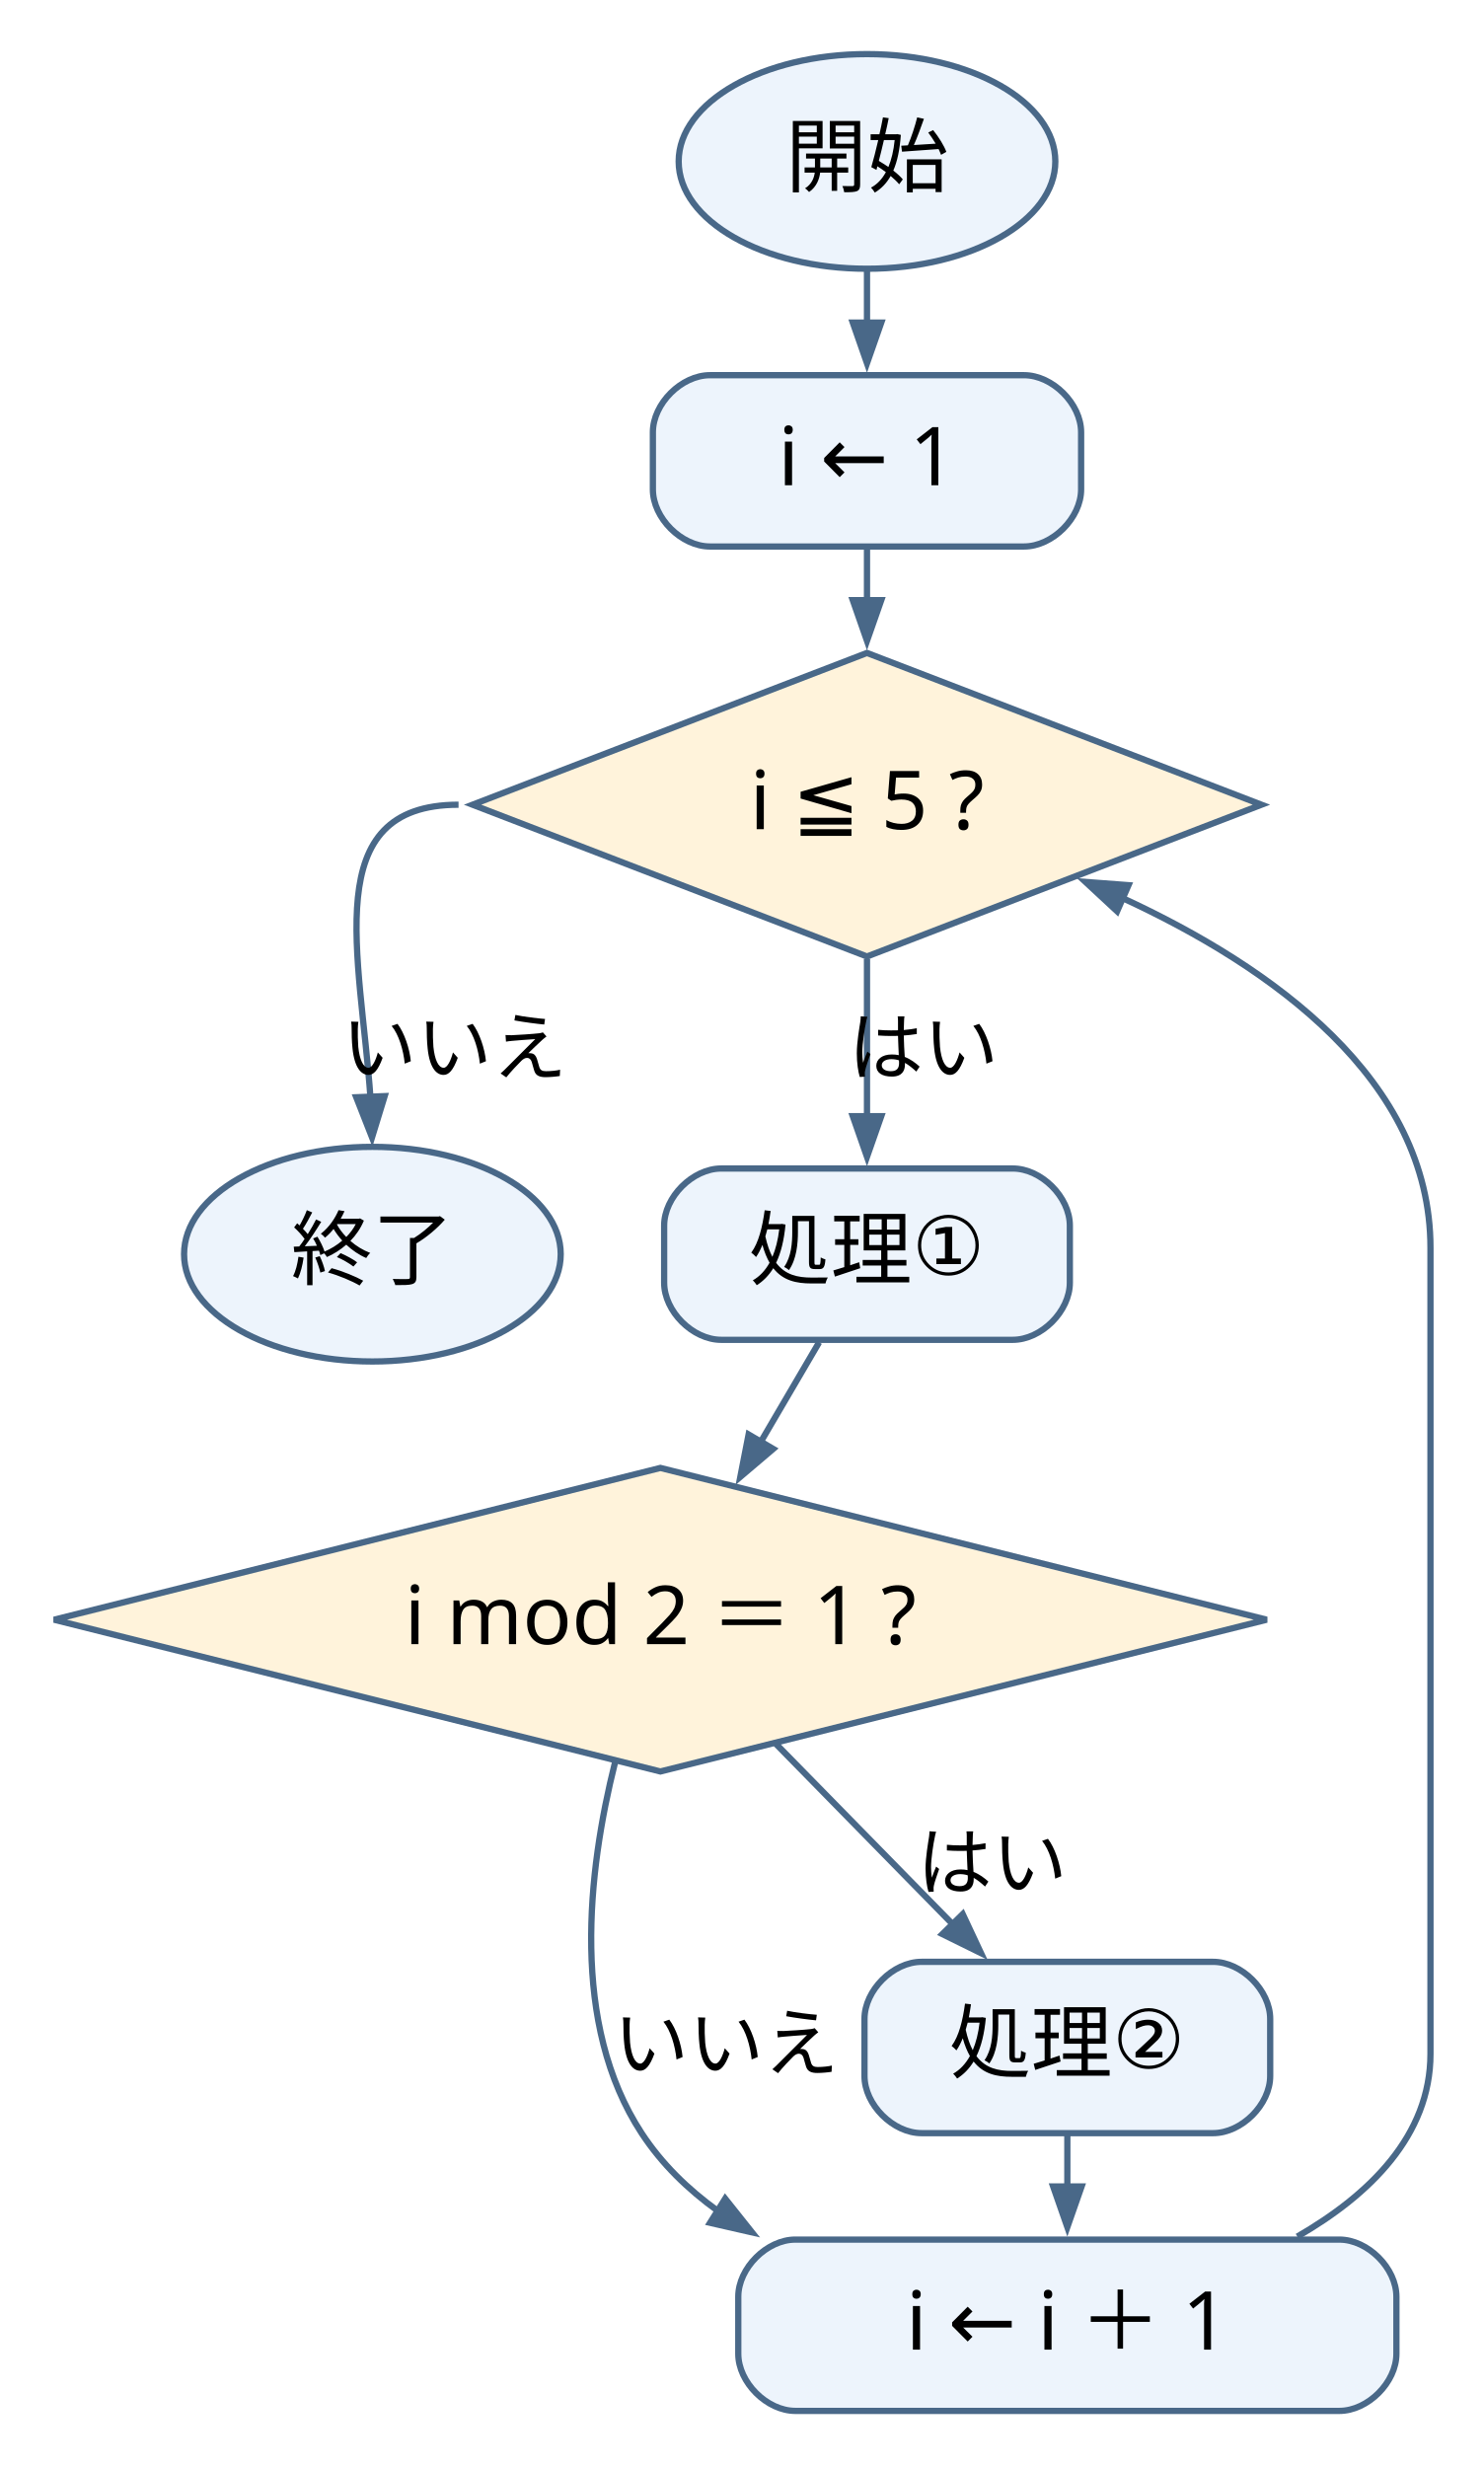
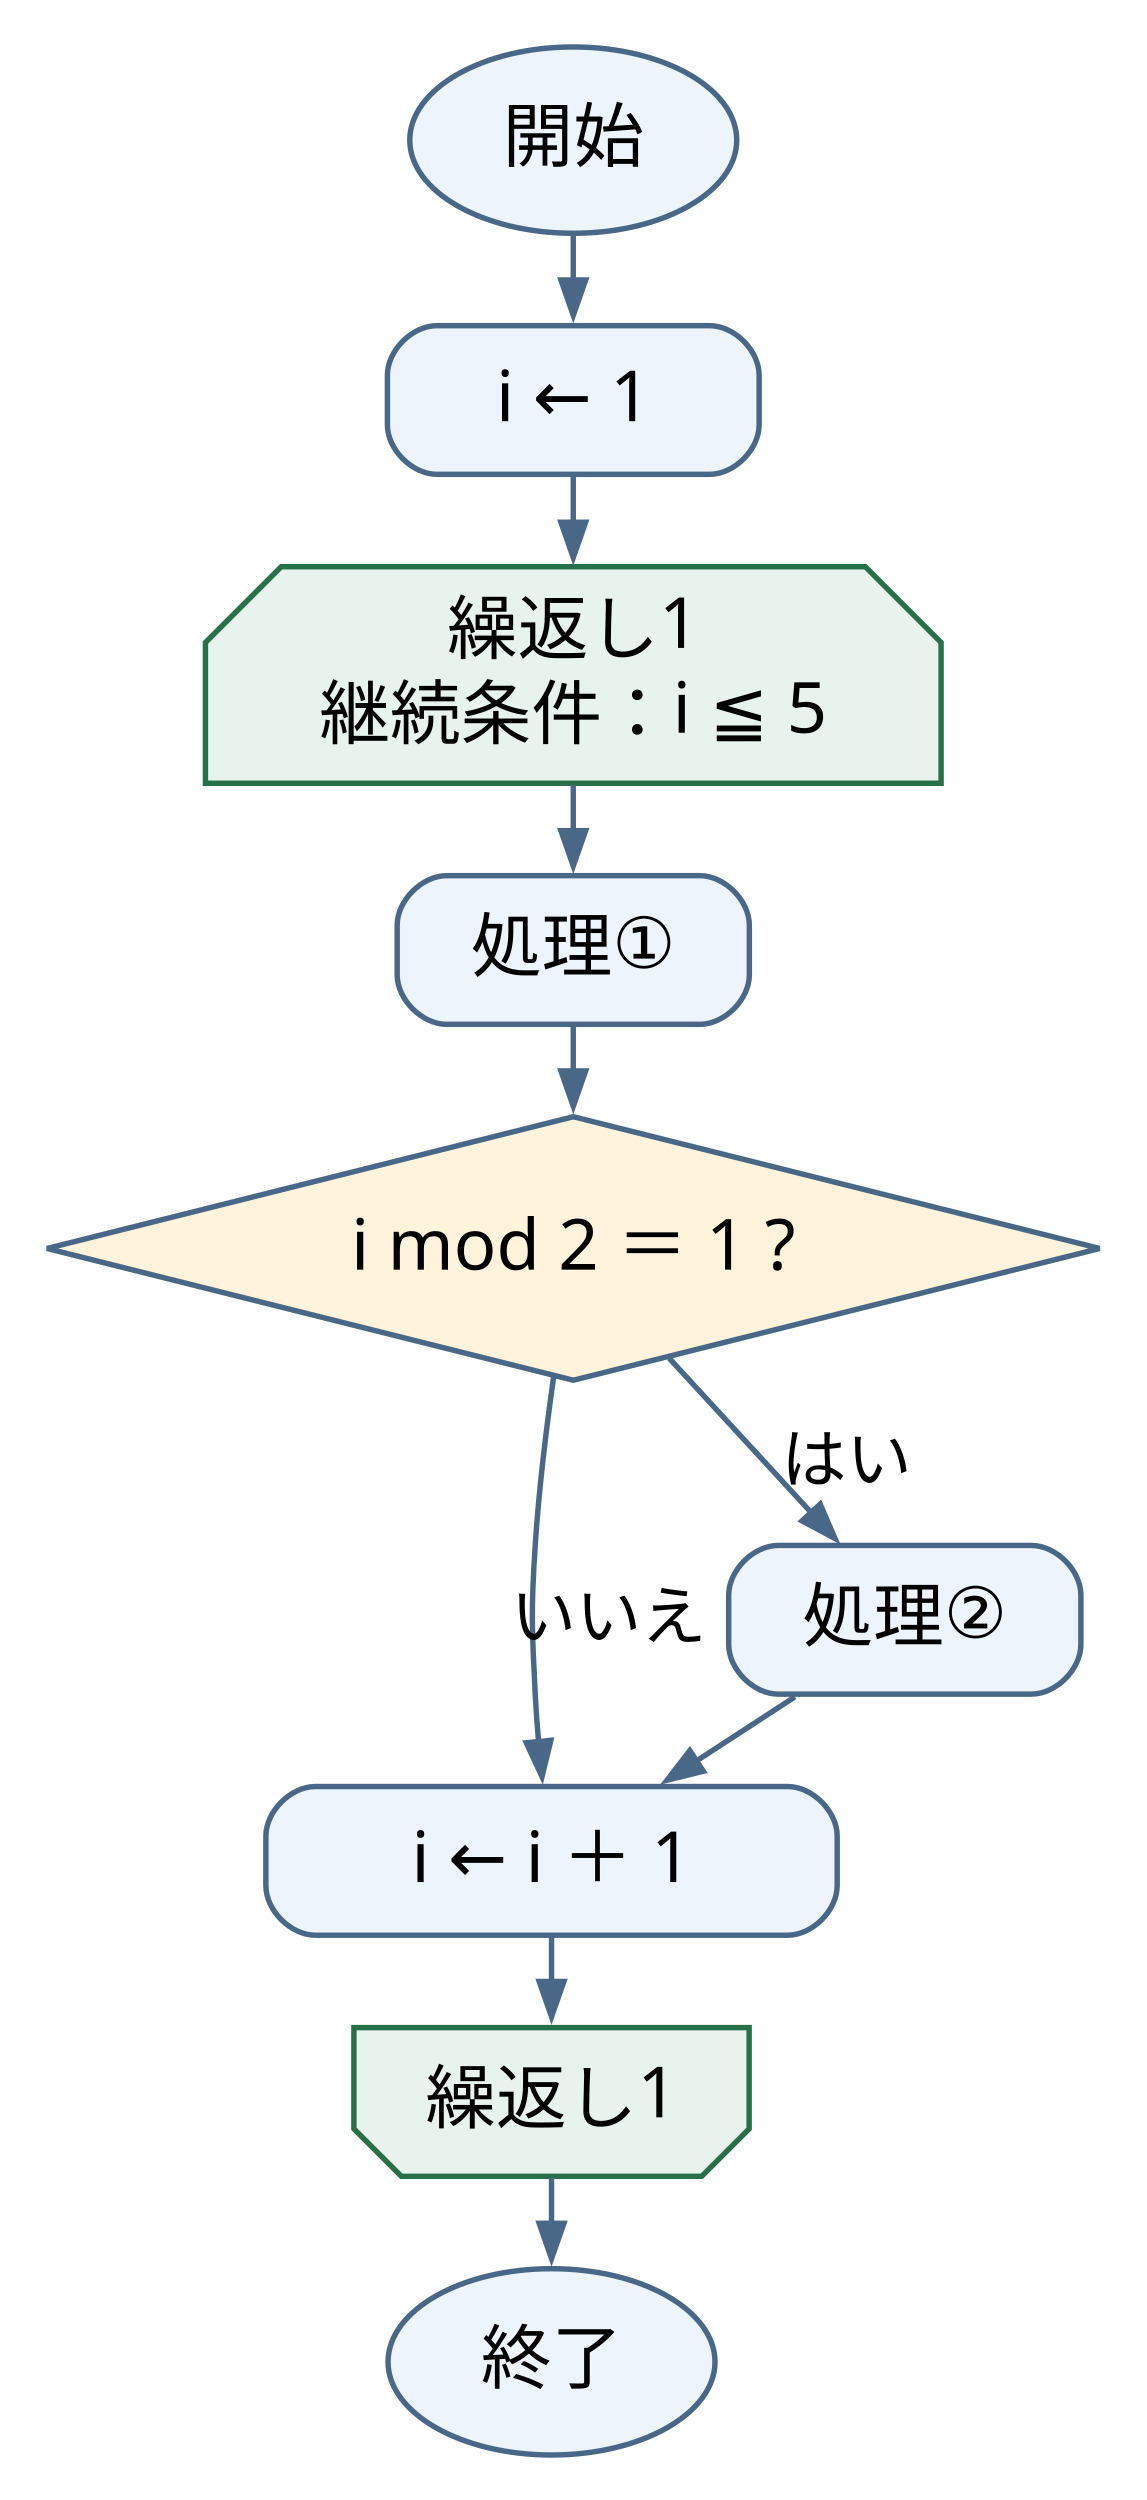
- <svg xmlns="http://www.w3.org/2000/svg" width="237pt" height="394pt" viewBox="0.00 0.00 237.00 394.00">
-   <g id="graph0" class="graph" transform="scale(1 1) rotate(0) translate(8.64 385.04)">
+ <svg xmlns="http://www.w3.org/2000/svg" width="211pt" height="460pt" viewBox="0.00 0.00 211.00 460.00">
+   <g id="graph0" class="graph" transform="scale(1 1) rotate(0) translate(8.64 451.72)">
    <g id="node1" class="node">
-       <ellipse fill="#edf4fc" stroke="#496888" cx="50.84" cy="-184.74" rx="30.08" ry="17.14" />
-       <text xml:space="preserve" text-anchor="middle" x="50.84" y="-180.84" font-family="Meiryo" font-size="13.00">終了</text>
+       <ellipse fill="#edf4fc" stroke="#496888" cx="92.84" cy="-17.14" rx="30.08" ry="17.14" />
+       <text xml:space="preserve" text-anchor="middle" x="92.84" y="-13.24" font-family="Meiryo" font-size="13.00">終了</text>
    </g>
-     <g id="node2" class="node">
-       <polygon fill="#fff3db" stroke="#496888" points="129.84,-280.76 66.84,-256.52 129.84,-232.28 192.84,-256.52 129.84,-280.76" />
-       <text xml:space="preserve" text-anchor="middle" x="129.84" y="-252.62" font-family="Meiryo" font-size="13.00">i ≦ 5 ?</text>
+     <g id="node2" class="node loopend">
+       <polygon fill="#e8f3ee" stroke="#28704a" points="56.48,-78.64 129.20,-78.64 129.20,-60.01 120.47,-51.28 65.21,-51.28 56.48,-60.01" />
+       <text xml:space="preserve" text-anchor="middle" x="92.84" y="-61.06" font-family="Meiryo" font-size="13.00">繰返し1</text>
+     </g>
+     <g id="edge1" class="edge">
+       <path fill="none" stroke="#496888" d="M92.84,-50.95C92.84,-48.25 92.84,-45.33 92.84,-42.37" />
+       <polygon fill="#496888" stroke="#496888" points="95.12,-42.63 92.84,-36.13 90.57,-42.63 95.12,-42.63" />
+     </g>
+     <g id="node3" class="node">
+       <path fill="#edf4fc" stroke="#496888" d="M136.28,-123C136.28,-123 49.4,-123 49.4,-123 44.84,-123 40.28,-118.44 40.28,-113.88 40.28,-113.88 40.28,-104.76 40.28,-104.76 40.28,-100.2 44.84,-95.64 49.4,-95.64 49.4,-95.64 136.28,-95.64 136.28,-95.64 140.84,-95.64 145.4,-100.2 145.4,-104.76 145.4,-104.76 145.4,-113.88 145.4,-113.88 145.4,-118.44 140.84,-123 136.28,-123" />
+       <text xml:space="preserve" text-anchor="middle" x="92.84" y="-105.42" font-family="Meiryo" font-size="13.00">i ← i ＋ 1</text>
+     </g>
+     <g id="edge2" class="edge">
+       <path fill="none" stroke="#496888" d="M92.84,-95.38C92.84,-92.72 92.84,-89.86 92.84,-86.99" />
+       <polygon fill="#496888" stroke="#496888" points="95.12,-87.13 92.84,-80.63 90.57,-87.13 95.12,-87.13" />
+     </g>
+     <g id="node4" class="node">
+       <polygon fill="#fff3db" stroke="#496888" points="96.84,-246.24 0,-222 96.84,-197.76 193.68,-222 96.84,-246.24" />
+       <text xml:space="preserve" text-anchor="middle" x="96.84" y="-218.1" font-family="Meiryo" font-size="13.00">i mod 2 ＝ 1 ?</text>
+     </g>
+     <g id="edge5" class="edge">
+       <path fill="none" stroke="#496888" d="M93.22,-198.36C91.87,-188.82 90.5,-177.58 89.84,-167.36 89.05,-155.23 89.23,-152.15 89.84,-140 89.98,-137.17 90.2,-134.2 90.46,-131.27" />
+       <polygon fill="#496888" stroke="#496888" points="92.72,-131.5 91.09,-124.81 88.19,-131.05 92.72,-131.5" />
+       <text xml:space="preserve" text-anchor="middle" x="103.34" y="-150.08" font-family="Meiryo" font-size="12.00">いいえ</text>
+     </g>
+     <g id="node5" class="node">
+       <path fill="#edf4fc" stroke="#496888" d="M181.12,-167.36C181.12,-167.36 134.56,-167.36 134.56,-167.36 130,-167.36 125.44,-162.8 125.44,-158.24 125.44,-158.24 125.44,-149.12 125.44,-149.12 125.44,-144.56 130,-140 134.56,-140 134.56,-140 181.12,-140 181.12,-140 185.68,-140 190.24,-144.56 190.24,-149.12 190.24,-149.12 190.24,-158.24 190.24,-158.24 190.24,-162.8 185.68,-167.36 181.12,-167.36" />
+       <text xml:space="preserve" text-anchor="middle" x="157.84" y="-149.78" font-family="Meiryo" font-size="13.00">処理②</text>
+     </g>
+     <g id="edge4" class="edge">
+       <path fill="none" stroke="#496888" d="M114.48,-201.82C122.72,-192.87 132.48,-182.25 140.66,-173.36" />
+       <polygon fill="#496888" stroke="#496888" points="142.27,-174.96 145,-168.64 138.92,-171.88 142.27,-174.96" />
+       <text xml:space="preserve" text-anchor="middle" x="147.11" y="-178.96" font-family="Meiryo" font-size="12.00">はい</text>
+     </g>
+     <g id="edge3" class="edge">
+       <path fill="none" stroke="#496888" d="M137.63,-139.51C131.83,-135.73 125.41,-131.55 119.29,-127.56" />
+       <polygon fill="#496888" stroke="#496888" points="120.77,-125.81 114.08,-124.16 118.29,-129.62 120.77,-125.81" />
+     </g>
+     <g id="node6" class="node">
+       <path fill="#edf4fc" stroke="#496888" d="M120.12,-290.6C120.12,-290.6 73.56,-290.6 73.56,-290.6 69,-290.6 64.44,-286.04 64.44,-281.48 64.44,-281.48 64.44,-272.36 64.44,-272.36 64.44,-267.8 69,-263.24 73.56,-263.24 73.56,-263.24 120.12,-263.24 120.12,-263.24 124.68,-263.24 129.24,-267.8 129.24,-272.36 129.24,-272.36 129.24,-281.48 129.24,-281.48 129.24,-286.04 124.68,-290.6 120.12,-290.6" />
+       <text xml:space="preserve" text-anchor="middle" x="96.84" y="-273.02" font-family="Meiryo" font-size="13.00">処理①</text>
+     </g>
+     <g id="edge6" class="edge">
+       <path fill="none" stroke="#496888" d="M96.84,-262.84C96.84,-260.24 96.84,-257.4 96.84,-254.48" />
+       <polygon fill="#496888" stroke="#496888" points="99.12,-254.67 96.84,-248.17 94.57,-254.67 99.12,-254.67" />
+     </g>
+     <g id="node7" class="node loopstart">
+       <polygon fill="#e8f3ee" stroke="#28704a" points="29.16,-307.60 29.16,-333.50 43.10,-347.44 150.58,-347.44 164.52,-333.50 164.52,-307.60" />
+       <text xml:space="preserve" text-anchor="middle" x="96.84" y="-331.42" font-family="Meiryo" font-size="13.00">繰返し1</text>
+       <text xml:space="preserve" text-anchor="middle" x="96.84" y="-315.82" font-family="Meiryo" font-size="13.00">継続条件：i ≦ 5</text>
    </g>
    <g id="edge7" class="edge">
-       <path fill="none" stroke="#496888" d="M64.6,-256.52C42.1,-256.52 48.92,-232.63 50.54,-209.62" />
-       <polygon fill="#496888" stroke="#496888" points="52.8,-209.98 50.78,-203.39 48.26,-209.8 52.8,-209.98" />
-       <text xml:space="preserve" text-anchor="middle" x="63.93" y="-213.48" font-family="Meiryo" font-size="12.00">いいえ</text>
+       <path fill="none" stroke="#496888" d="M96.84,-307.31C96.84,-304.47 96.84,-301.52 96.84,-298.65" />
+       <polygon fill="#496888" stroke="#496888" points="99.12,-298.88 96.84,-292.38 94.57,-298.88 99.12,-298.88" />
    </g>
-     <g id="node6" class="node">
-       <path fill="#edf4fc" stroke="#496888" d="M153.12,-198.42C153.12,-198.42 106.56,-198.42 106.56,-198.42 102,-198.42 97.44,-193.86 97.44,-189.3 97.44,-189.3 97.44,-180.18 97.44,-180.18 97.44,-175.62 102,-171.06 106.56,-171.06 106.56,-171.06 153.12,-171.06 153.12,-171.06 157.68,-171.06 162.24,-175.62 162.24,-180.18 162.24,-180.18 162.24,-189.3 162.24,-189.3 162.24,-193.86 157.68,-198.42 153.12,-198.42" />
-       <text xml:space="preserve" text-anchor="middle" x="129.84" y="-180.84" font-family="Meiryo" font-size="13.00">処理①</text>
-     </g>
-     <g id="edge6" class="edge">
-       <path fill="none" stroke="#496888" d="M129.84,-231.9C129.84,-223.68 129.84,-214.53 129.84,-206.56" />
-       <polygon fill="#496888" stroke="#496888" points="132.12,-206.78 129.84,-200.28 127.57,-206.78 132.12,-206.78" />
-       <text xml:space="preserve" text-anchor="middle" x="138.84" y="-213.48" font-family="Meiryo" font-size="12.00">はい</text>
-     </g>
-     <g id="node3" class="node">
-       <path fill="#edf4fc" stroke="#496888" d="M205.28,-27.36C205.28,-27.36 118.4,-27.36 118.4,-27.36 113.84,-27.36 109.28,-22.8 109.28,-18.24 109.28,-18.24 109.28,-9.12 109.28,-9.12 109.28,-4.56 113.84,0 118.4,0 118.4,0 205.28,0 205.28,0 209.84,0 214.4,-4.56 214.4,-9.12 214.4,-9.12 214.4,-18.24 214.4,-18.24 214.4,-22.8 209.84,-27.36 205.28,-27.36" />
-       <text xml:space="preserve" text-anchor="middle" x="161.84" y="-9.78" font-family="Meiryo" font-size="13.00">i ← i ＋ 1</text>
-     </g>
-     <g id="edge1" class="edge">
-       <path fill="none" stroke="#496888" d="M198.57,-27.84C210.08,-34.47 219.84,-43.95 219.84,-57.04 219.84,-185.74 219.84,-185.74 219.84,-185.74 219.84,-212.62 194.46,-230.63 170.66,-241.61" />
-       <polygon fill="#496888" stroke="#496888" points="169.79,-239.5 164.74,-244.19 171.61,-243.67 169.79,-239.5" />
-     </g>
-     <g id="node4" class="node">
-       <polygon fill="#fff3db" stroke="#496888" points="96.84,-150.6 0,-126.36 96.84,-102.12 193.68,-126.36 96.84,-150.6" />
-       <text xml:space="preserve" text-anchor="middle" x="96.84" y="-122.46" font-family="Meiryo" font-size="13.00">i mod 2 ＝ 1 ?</text>
-     </g>
-     <g id="edge4" class="edge">
-       <path fill="none" stroke="#496888" d="M89.6,-103.58C85.22,-86.13 82.43,-61.79 93.84,-44.36 97.04,-39.47 101.24,-35.38 105.99,-31.96" />
-       <polygon fill="#496888" stroke="#496888" points="107.19,-33.9 111.48,-28.51 104.77,-30.04 107.19,-33.9" />
-       <text xml:space="preserve" text-anchor="middle" x="107.34" y="-54.44" font-family="Meiryo" font-size="12.00">いいえ</text>
-     </g>
-     <g id="node5" class="node">
-       <path fill="#edf4fc" stroke="#496888" d="M185.12,-71.72C185.12,-71.72 138.56,-71.72 138.56,-71.72 134,-71.72 129.44,-67.16 129.44,-62.6 129.44,-62.6 129.44,-53.48 129.44,-53.48 129.44,-48.92 134,-44.36 138.56,-44.36 138.56,-44.36 185.12,-44.36 185.12,-44.36 189.68,-44.36 194.24,-48.92 194.24,-53.48 194.24,-53.48 194.24,-62.6 194.24,-62.6 194.24,-67.16 189.68,-71.72 185.12,-71.72" />
-       <text xml:space="preserve" text-anchor="middle" x="161.84" y="-54.14" font-family="Meiryo" font-size="13.00">処理②</text>
-     </g>
-     <g id="edge3" class="edge">
-       <path fill="none" stroke="#496888" d="M115.29,-106.53C124.16,-97.49 134.75,-86.68 143.59,-77.66" />
-       <polygon fill="#496888" stroke="#496888" points="145.13,-79.34 148.05,-73.11 141.88,-76.15 145.13,-79.34" />
-       <text xml:space="preserve" text-anchor="middle" x="149.82" y="-83.32" font-family="Meiryo" font-size="12.00">はい</text>
-     </g>
-     <g id="edge2" class="edge">
-       <path fill="none" stroke="#496888" d="M161.84,-44.1C161.84,-41.44 161.84,-38.58 161.84,-35.71" />
-       <polygon fill="#496888" stroke="#496888" points="164.12,-35.85 161.84,-29.35 159.57,-35.85 164.12,-35.85" />
-     </g>
-     <g id="edge5" class="edge">
-       <path fill="none" stroke="#496888" d="M122.19,-170.66C119.34,-165.8 115.99,-160.09 112.68,-154.43" />
-       <polygon fill="#496888" stroke="#496888" points="114.86,-153.64 109.61,-149.18 110.93,-155.94 114.86,-153.64" />
-     </g>
-     <g id="node7" class="node">
-       <path fill="#edf4fc" stroke="#496888" d="M154.92,-325.12C154.92,-325.12 104.76,-325.12 104.76,-325.12 100.2,-325.12 95.64,-320.56 95.64,-316 95.64,-316 95.64,-306.88 95.64,-306.88 95.64,-302.32 100.2,-297.76 104.76,-297.76 104.76,-297.76 154.92,-297.76 154.92,-297.76 159.48,-297.76 164.04,-302.32 164.04,-306.88 164.04,-306.88 164.04,-316 164.04,-316 164.04,-320.56 159.48,-325.12 154.92,-325.12" />
-       <text xml:space="preserve" text-anchor="middle" x="129.84" y="-307.54" font-family="Meiryo" font-size="13.00">i ← 1</text>
+     <g id="node8" class="node">
+       <path fill="#edf4fc" stroke="#496888" d="M121.92,-391.8C121.92,-391.8 71.76,-391.8 71.76,-391.8 67.2,-391.8 62.64,-387.24 62.64,-382.68 62.64,-382.68 62.64,-373.56 62.64,-373.56 62.64,-369 67.2,-364.44 71.76,-364.44 71.76,-364.44 121.92,-364.44 121.92,-364.44 126.48,-364.44 131.04,-369 131.04,-373.56 131.04,-373.56 131.04,-382.68 131.04,-382.68 131.04,-387.24 126.48,-391.8 121.92,-391.8" />
+       <text xml:space="preserve" text-anchor="middle" x="96.84" y="-374.22" font-family="Meiryo" font-size="13.00">i ← 1</text>
    </g>
    <g id="edge8" class="edge">
-       <path fill="none" stroke="#496888" d="M129.84,-297.36C129.84,-294.76 129.84,-291.92 129.84,-289" />
-       <polygon fill="#496888" stroke="#496888" points="132.12,-289.19 129.84,-282.69 127.57,-289.19 132.12,-289.19" />
+       <path fill="none" stroke="#496888" d="M96.84,-364.1C96.84,-361.41 96.84,-358.48 96.84,-355.5" />
+       <polygon fill="#496888" stroke="#496888" points="99.12,-355.63 96.84,-349.13 94.57,-355.63 99.12,-355.63" />
    </g>
-     <g id="node8" class="node">
-       <ellipse fill="#edf4fc" stroke="#496888" cx="129.84" cy="-359.26" rx="30.08" ry="17.14" />
-       <text xml:space="preserve" text-anchor="middle" x="129.84" y="-355.36" font-family="Meiryo" font-size="13.00">開始</text>
+     <g id="node9" class="node">
+       <ellipse fill="#edf4fc" stroke="#496888" cx="96.84" cy="-425.94" rx="30.08" ry="17.14" />
+       <text xml:space="preserve" text-anchor="middle" x="96.84" y="-422.04" font-family="Meiryo" font-size="13.00">開始</text>
    </g>
    <g id="edge9" class="edge">
-       <path fill="none" stroke="#496888" d="M129.84,-341.72C129.84,-339.05 129.84,-336.26 129.84,-333.51" />
-       <polygon fill="#496888" stroke="#496888" points="132.12,-333.52 129.84,-327.02 127.57,-333.52 132.12,-333.52" />
+       <path fill="none" stroke="#496888" d="M96.84,-408.4C96.84,-405.73 96.84,-402.94 96.84,-400.19" />
+       <polygon fill="#496888" stroke="#496888" points="99.12,-400.2 96.84,-393.7 94.57,-400.2 99.12,-400.2" />
    </g>
  </g>
</svg>
